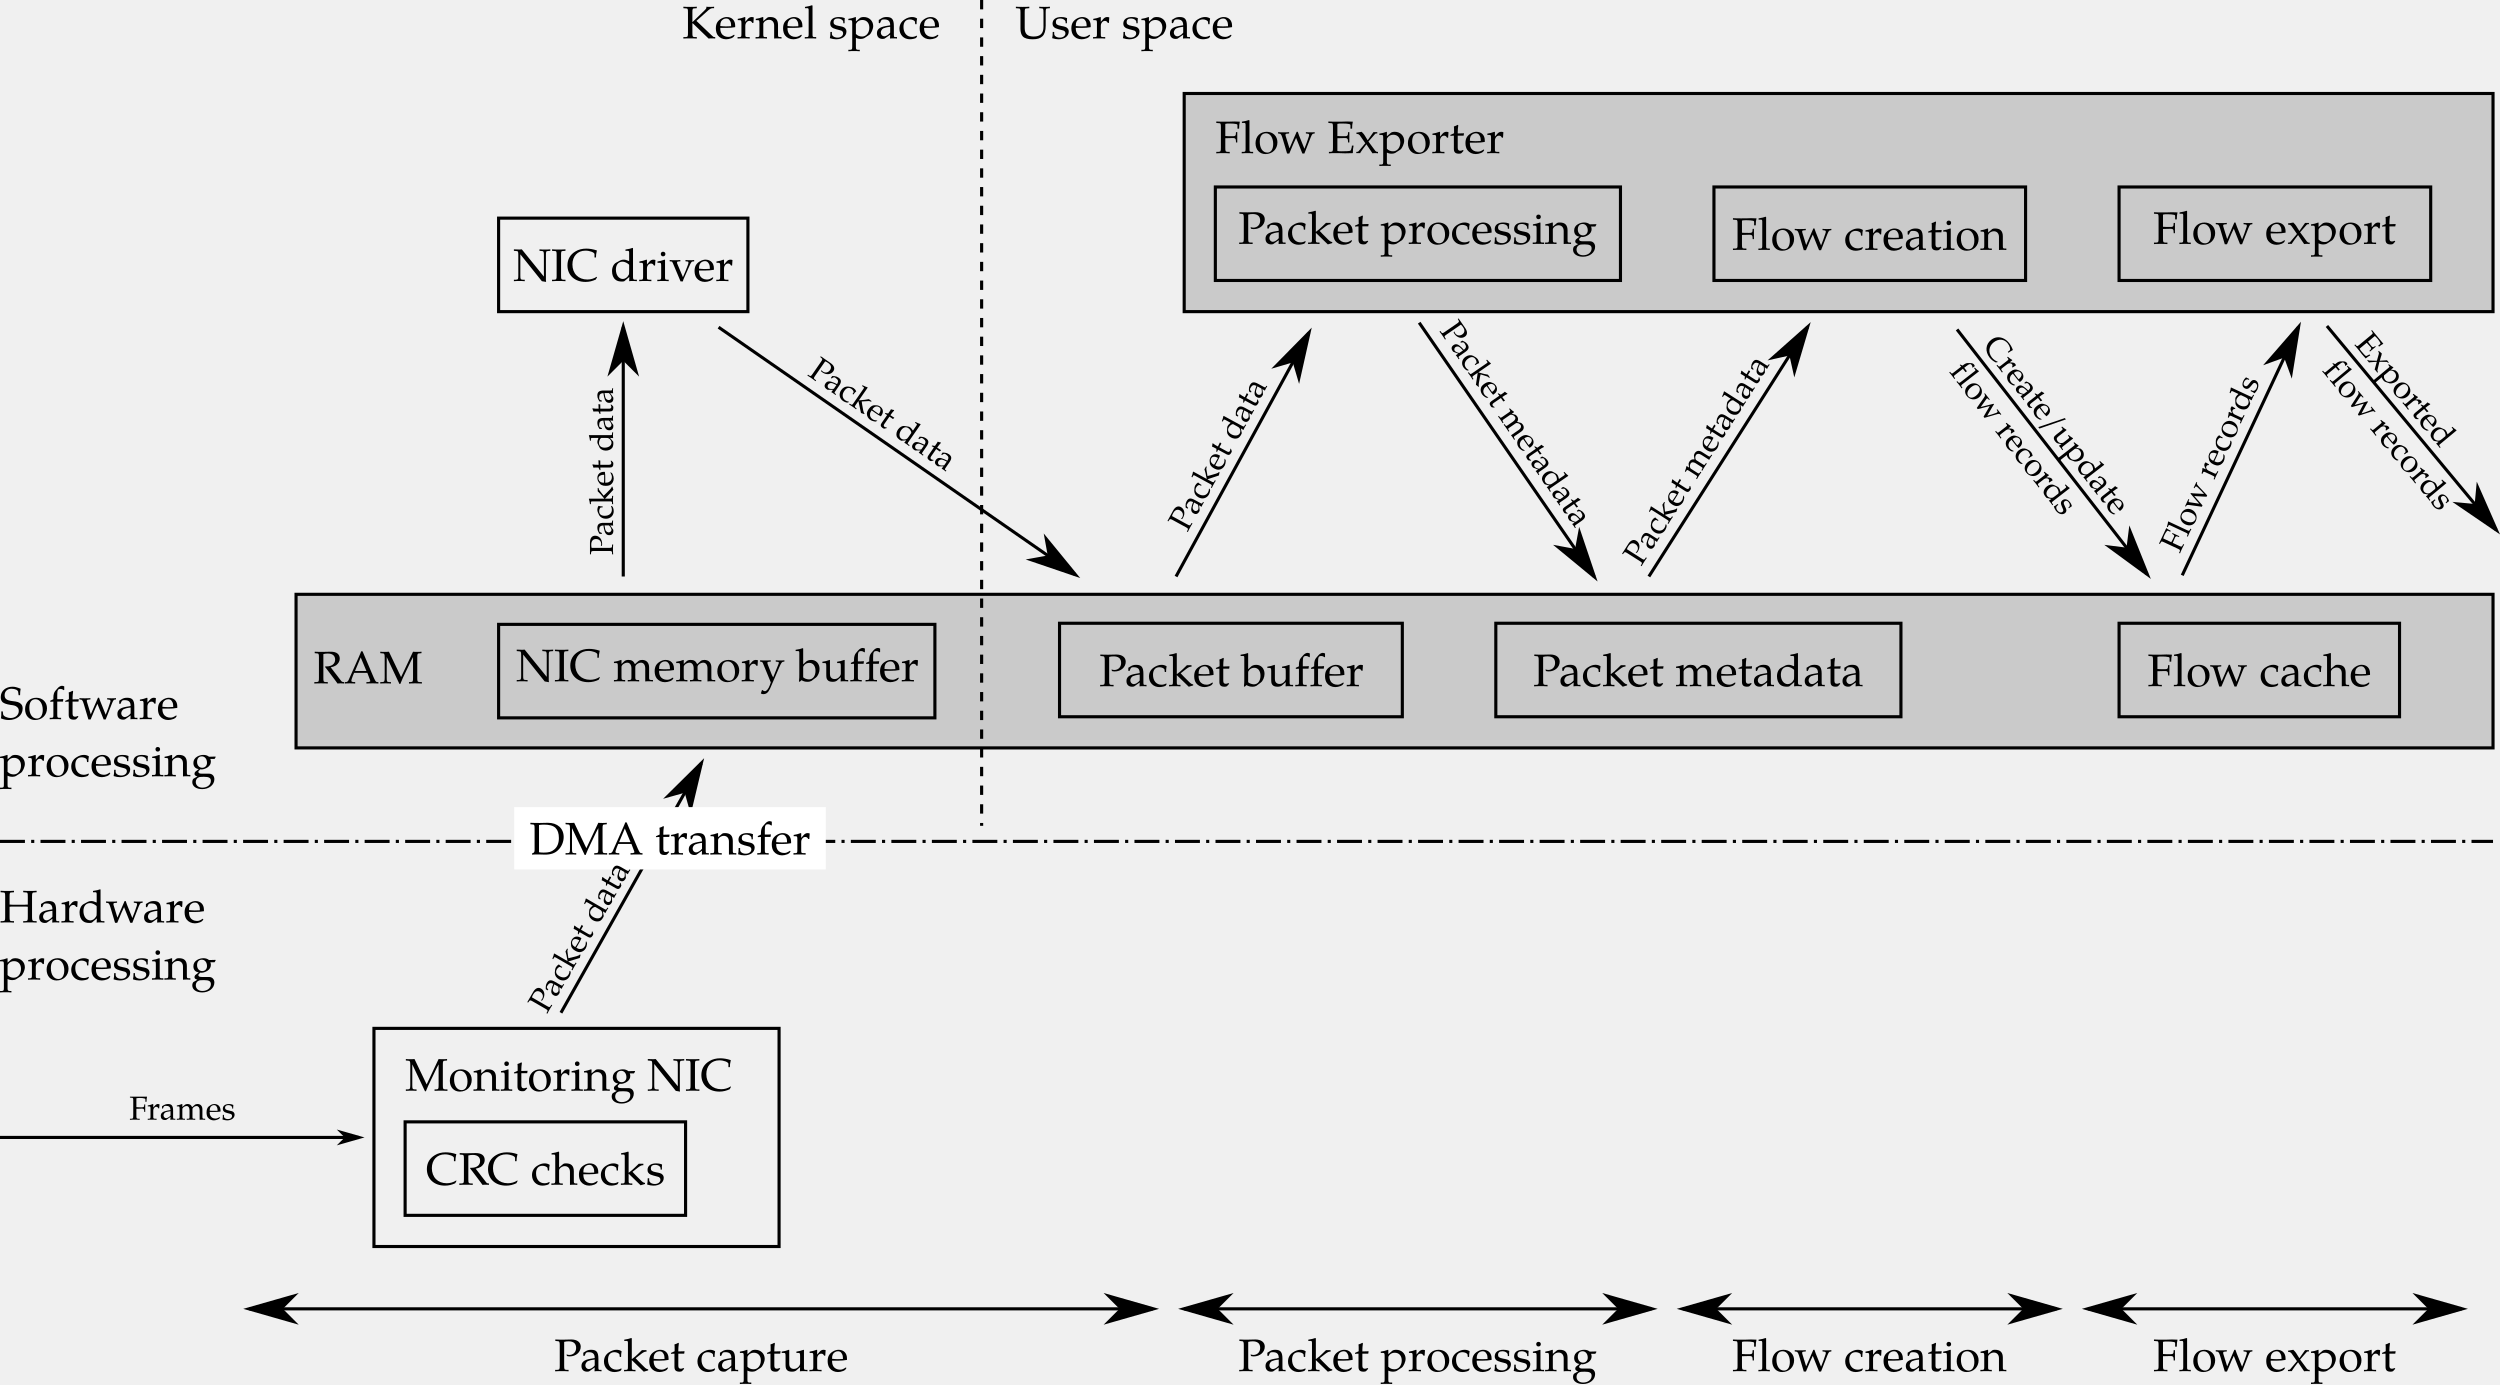
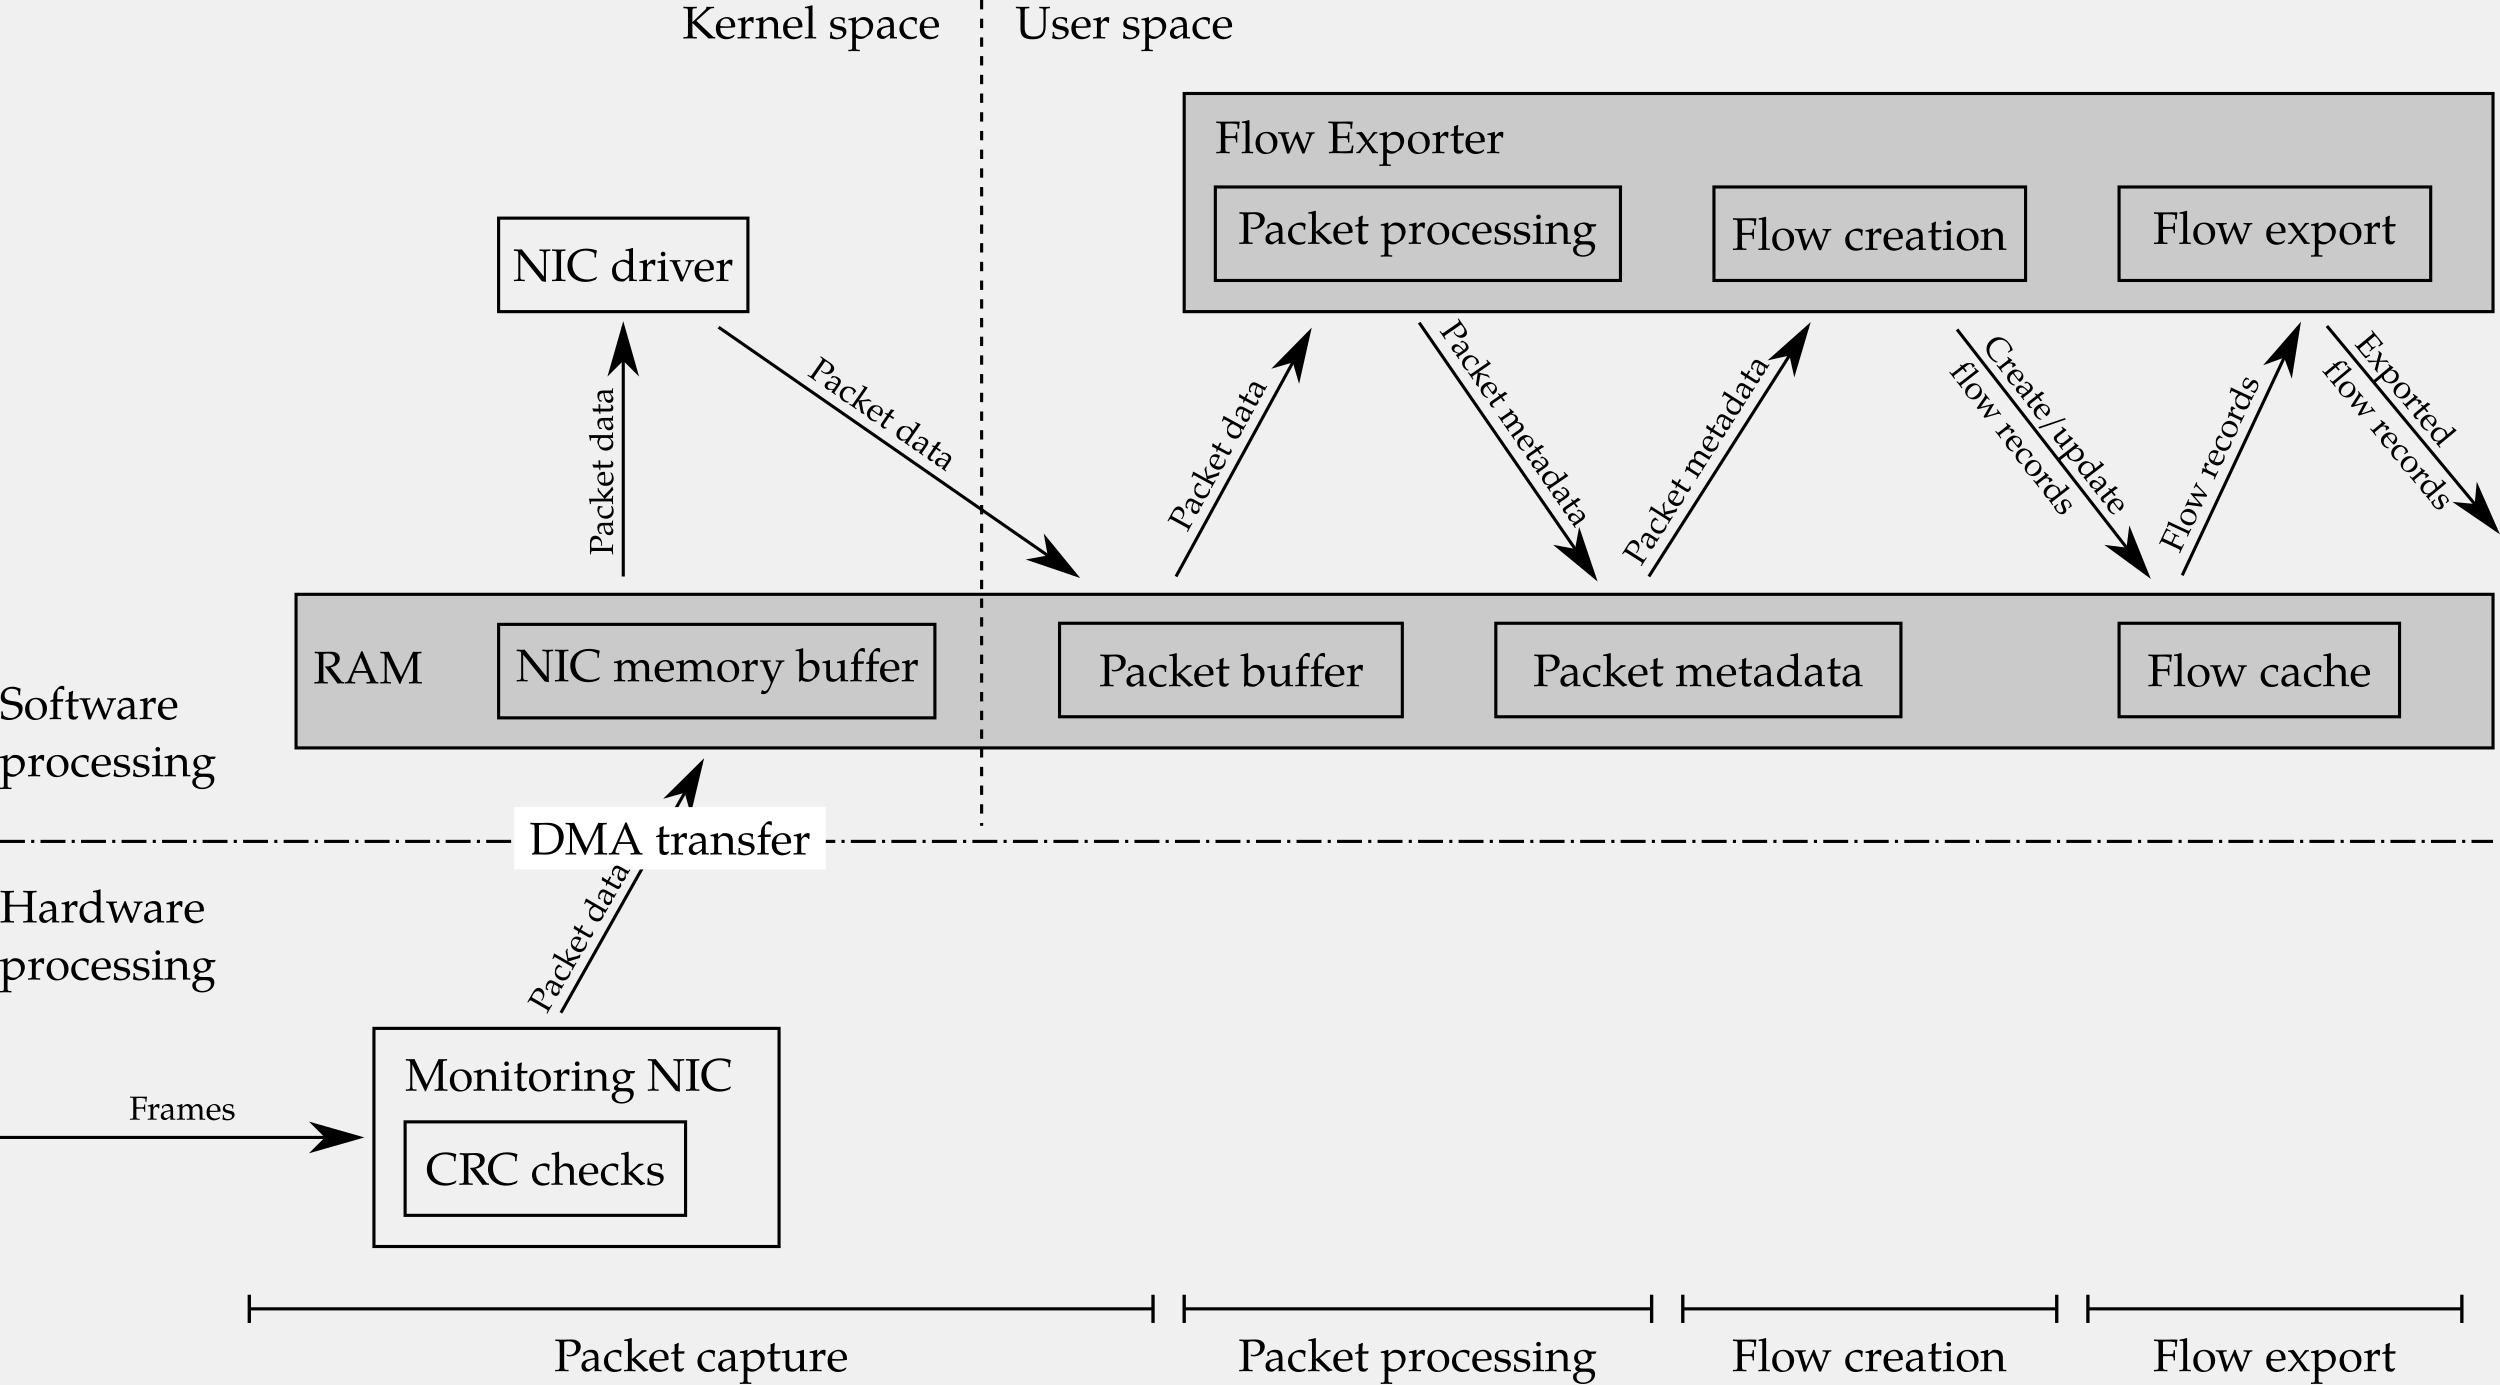
<svg xmlns="http://www.w3.org/2000/svg" xmlns:ns1="http://www.openswatchbook.org/uri/2009/osb" width="212.259mm" height="117.515mm" viewBox="0 0 212.259 117.515" version="1.1" id="svg8">
  <defs id="defs2">
+     <marker orient="auto" refY="0.0" refX="0.0" id="marker6123" style="overflow:visible">
+       <path id="path6121" d="M 0.0,5.65 L 0.0,-5.65" style="fill:none;fill-opacity:0.75;fill-rule:evenodd;stroke:#000000;stroke-width:1pt;stroke-opacity:1" transform="scale(0.8)" />
+     </marker>
+     <marker orient="auto" refY="0.0" refX="0.0" id="marker5945" style="overflow:visible">
+       <path id="path5943" d="M 0.0,5.65 L 0.0,-5.65" style="fill:none;fill-opacity:0.75;fill-rule:evenodd;stroke:#000000;stroke-width:1pt;stroke-opacity:1" transform="scale(0.8)" />
+     </marker>
+     <marker orient="auto" refY="0.0" refX="0.0" id="marker5935" style="overflow:visible">
+       <path id="path5933" d="M 0.0,5.65 L 0.0,-5.65" style="fill:none;fill-opacity:0.75;fill-rule:evenodd;stroke:#000000;stroke-width:1pt;stroke-opacity:1" transform="scale(0.8)" />
+     </marker>
+     <marker style="overflow:visible" id="marker5733" refX="0.0" refY="0.0" orient="auto">
+       <path transform="scale(0.8)" style="fill:none;fill-opacity:0.75;fill-rule:evenodd;stroke:#000000;stroke-width:1pt;stroke-opacity:1" d="M 0.0,5.65 L 0.0,-5.65" id="path5731" />
+     </marker>
+     <marker style="overflow:visible" id="marker5723" refX="0.0" refY="0.0" orient="auto">
+       <path transform="scale(0.8)" style="fill:none;fill-opacity:0.75;fill-rule:evenodd;stroke:#000000;stroke-width:1pt;stroke-opacity:1" d="M 0.0,5.65 L 0.0,-5.65" id="path5721" />
+     </marker>
+     <marker style="overflow:visible" id="marker5539" refX="0.0" refY="0.0" orient="auto">
+       <path transform="scale(0.8)" style="fill:none;fill-opacity:0.75;fill-rule:evenodd;stroke:#000000;stroke-width:1pt;stroke-opacity:1" d="M 0.0,5.65 L 0.0,-5.65" id="path5537" />
+     </marker>
+     <marker orient="auto" refY="0.0" refX="0.0" id="StopL" style="overflow:visible">
+       <path id="path5028" d="M 0.0,5.65 L 0.0,-5.65" style="fill:none;fill-opacity:0.75;fill-rule:evenodd;stroke:#000000;stroke-width:1pt;stroke-opacity:1" transform="scale(0.8)" />
+     </marker>
    <marker style="overflow:visible" id="marker6498" refX="0" refY="0" orient="auto">
      <path transform="matrix(-0.8,0,0,-0.8,-10,0)" style="fill:#000000;fill-opacity:1;fill-rule:evenodd;stroke:#000000;stroke-width:1pt;stroke-opacity:1" d="M 0,0 5,-5 -12.5,0 5,5 Z" id="path6496" />
    </marker>
-     <marker orient="auto" refY="0" refX="0" id="marker6186" style="overflow:visible">
-       <path id="path6184" d="M 0,0 5,-5 -12.5,0 5,5 Z" style="fill:#000000;fill-opacity:1;fill-rule:evenodd;stroke:#000000;stroke-width:1pt;stroke-opacity:1" transform="matrix(-0.8,0,0,-0.8,-10,0)" />
-     </marker>
    <marker style="overflow:visible" id="marker6002" refX="0" refY="0" orient="auto">
      <path transform="matrix(0.8,0,0,0.8,10,0)" style="fill:#000000;fill-opacity:1;fill-rule:evenodd;stroke:#000000;stroke-width:1pt;stroke-opacity:1" d="M 0,0 5,-5 -12.5,0 5,5 Z" id="path6000" />
-     </marker>
-     <marker orient="auto" refY="0" refX="0" id="marker5816" style="overflow:visible">
-       <path id="path5814" d="M 0,0 5,-5 -12.5,0 5,5 Z" style="fill:#000000;fill-opacity:1;fill-rule:evenodd;stroke:#000000;stroke-width:1pt;stroke-opacity:1" transform="matrix(0.8,0,0,0.8,10,0)" />
-     </marker>
-     <marker style="overflow:visible" id="marker5650" refX="0" refY="0" orient="auto">
-       <path transform="matrix(-0.8,0,0,-0.8,-10,0)" style="fill:#000000;fill-opacity:1;fill-rule:evenodd;stroke:#000000;stroke-width:1pt;stroke-opacity:1" d="M 0,0 5,-5 -12.5,0 5,5 Z" id="path5648" />
-     </marker>
-     <marker style="overflow:visible" id="marker5476" refX="0" refY="0" orient="auto">
-       <path transform="matrix(0.8,0,0,0.8,10,0)" style="fill:#000000;fill-opacity:1;fill-rule:evenodd;stroke:#000000;stroke-width:1pt;stroke-opacity:1" d="M 0,0 5,-5 -12.5,0 5,5 Z" id="path5474" />
-     </marker>
-     <marker orient="auto" refY="0" refX="0" id="marker5322" style="overflow:visible">
-       <path id="path5320" d="M 0,0 5,-5 -12.5,0 5,5 Z" style="fill:#000000;fill-opacity:1;fill-rule:evenodd;stroke:#000000;stroke-width:1pt;stroke-opacity:1" transform="matrix(-0.8,0,0,-0.8,-10,0)" />
-     </marker>
-     <marker orient="auto" refY="0" refX="0" id="Arrow1Lstart" style="overflow:visible">
-       <path id="path4904" d="M 0,0 5,-5 -12.5,0 5,5 Z" style="fill:#000000;fill-opacity:1;fill-rule:evenodd;stroke:#000000;stroke-width:1pt;stroke-opacity:1" transform="matrix(0.8,0,0,0.8,10,0)" />
-     </marker>
-     <marker style="overflow:visible" id="marker4752" refX="0" refY="0" orient="auto">
-       <path transform="matrix(-0.8,0,0,-0.8,-10,0)" style="fill:#000000;fill-opacity:1;fill-rule:evenodd;stroke:#000000;stroke-width:1pt;stroke-opacity:1" d="M 0,0 5,-5 -12.5,0 5,5 Z" id="path4750" />
    </marker>
    <marker orient="auto" refY="0" refX="0" id="marker12430" style="overflow:visible">
      <path id="path12428" d="M 0,0 5,-5 -12.5,0 5,5 Z" style="fill:#000000;fill-opacity:1;fill-rule:evenodd;stroke:#000000;stroke-width:1pt;stroke-opacity:1" transform="matrix(-0.8,0,0,-0.8,-10,0)" />
    </marker>
    <marker style="overflow:visible" id="marker12031" refX="0" refY="0" orient="auto">
      <path transform="matrix(-0.8,0,0,-0.8,-10,0)" style="fill:#000000;fill-opacity:1;fill-rule:evenodd;stroke:#000000;stroke-width:1pt;stroke-opacity:1" d="M 0,0 5,-5 -12.5,0 5,5 Z" id="path12029" />
    </marker>
    <marker orient="auto" refY="0" refX="0" id="marker11571" style="overflow:visible">
      <path id="path11569" d="M 0,0 5,-5 -12.5,0 5,5 Z" style="fill:#000000;fill-opacity:1;fill-rule:evenodd;stroke:#000000;stroke-width:1pt;stroke-opacity:1" transform="matrix(-0.8,0,0,-0.8,-10,0)" />
    </marker>
    <marker orient="auto" refY="0" refX="0" id="marker11471" style="overflow:visible">
      <path id="path11469" d="M 0,0 5,-5 -12.5,0 5,5 Z" style="fill:#000000;fill-opacity:1;fill-rule:evenodd;stroke:#000000;stroke-width:1pt;stroke-opacity:1" transform="matrix(-0.8,0,0,-0.8,-10,0)" />
    </marker>
    <marker orient="auto" refY="0" refX="0" id="marker11377" style="overflow:visible">
      <path id="path11375" d="M 0,0 5,-5 -12.5,0 5,5 Z" style="fill:#000000;fill-opacity:1;fill-rule:evenodd;stroke:#000000;stroke-width:1pt;stroke-opacity:1" transform="matrix(-0.8,0,0,-0.8,-10,0)" />
    </marker>
    <marker orient="auto" refY="0" refX="0" id="marker11289" style="overflow:visible">
      <path id="path11287" d="M 0,0 5,-5 -12.5,0 5,5 Z" style="fill:#000000;fill-opacity:1;fill-rule:evenodd;stroke:#000000;stroke-width:1pt;stroke-opacity:1" transform="matrix(-0.8,0,0,-0.8,-10,0)" />
    </marker>
    <marker orient="auto" refY="0" refX="0" id="marker11207" style="overflow:visible">
      <path id="path11205" d="M 0,0 5,-5 -12.5,0 5,5 Z" style="fill:#000000;fill-opacity:1;fill-rule:evenodd;stroke:#000000;stroke-width:1pt;stroke-opacity:1" transform="matrix(-0.8,0,0,-0.8,-10,0)" />
    </marker>
    <marker orient="auto" refY="0" refX="0" id="marker11131" style="overflow:visible">
      <path id="path11129" d="M 0,0 5,-5 -12.5,0 5,5 Z" style="fill:#000000;fill-opacity:1;fill-rule:evenodd;stroke:#000000;stroke-width:1pt;stroke-opacity:1" transform="matrix(-0.8,0,0,-0.8,-10,0)" />
    </marker>
    <marker orient="auto" refY="0" refX="0" id="marker11061" style="overflow:visible">
      <path id="path11059" d="M 0,0 5,-5 -12.5,0 5,5 Z" style="fill:#000000;fill-opacity:1;fill-rule:evenodd;stroke:#000000;stroke-width:1pt;stroke-opacity:1" transform="matrix(-0.8,0,0,-0.8,-10,0)" />
    </marker>
    <marker style="overflow:visible" id="marker9457" refX="0" refY="0" orient="auto">
      <path transform="matrix(-0.4,0,0,-0.4,-4,0)" style="fill:#000000;fill-opacity:1;fill-rule:evenodd;stroke:#000000;stroke-width:1pt;stroke-opacity:1" d="M 0,0 5,-5 -12.5,0 5,5 Z" id="path9455" />
    </marker>
    <marker style="overflow:visible" id="marker9447" refX="0" refY="0" orient="auto">
      <path transform="matrix(-0.4,0,0,-0.4,-4,0)" style="fill:#000000;fill-opacity:1;fill-rule:evenodd;stroke:#000000;stroke-width:1pt;stroke-opacity:1" d="M 0,0 5,-5 -12.5,0 5,5 Z" id="path9445" />
    </marker>
    <marker style="overflow:visible" id="marker9437" refX="0" refY="0" orient="auto">
      <path transform="matrix(-0.4,0,0,-0.4,-4,0)" style="fill:#000000;fill-opacity:1;fill-rule:evenodd;stroke:#000000;stroke-width:1pt;stroke-opacity:1" d="M 0,0 5,-5 -12.5,0 5,5 Z" id="path9435" />
    </marker>
    <marker style="overflow:visible" id="marker9427" refX="0" refY="0" orient="auto">
      <path transform="matrix(-0.4,0,0,-0.4,-4,0)" style="fill:#000000;fill-opacity:1;fill-rule:evenodd;stroke:#000000;stroke-width:1pt;stroke-opacity:1" d="M 0,0 5,-5 -12.5,0 5,5 Z" id="path9425" />
    </marker>
    <marker style="overflow:visible" id="marker9417" refX="0" refY="0" orient="auto">
      <path transform="matrix(-0.4,0,0,-0.4,-4,0)" style="fill:#000000;fill-opacity:1;fill-rule:evenodd;stroke:#000000;stroke-width:1pt;stroke-opacity:1" d="M 0,0 5,-5 -12.5,0 5,5 Z" id="path9415" />
    </marker>
    <marker style="overflow:visible" id="marker9407" refX="0" refY="0" orient="auto">
      <path transform="matrix(-0.4,0,0,-0.4,-4,0)" style="fill:#000000;fill-opacity:1;fill-rule:evenodd;stroke:#000000;stroke-width:1pt;stroke-opacity:1" d="M 0,0 5,-5 -12.5,0 5,5 Z" id="path9405" />
    </marker>
    <marker style="overflow:visible" id="marker9397" refX="0" refY="0" orient="auto">
      <path transform="matrix(-0.4,0,0,-0.4,-4,0)" style="fill:#000000;fill-opacity:1;fill-rule:evenodd;stroke:#000000;stroke-width:1pt;stroke-opacity:1" d="M 0,0 5,-5 -12.5,0 5,5 Z" id="path9395" />
    </marker>
    <marker style="overflow:visible" id="marker9387" refX="0" refY="0" orient="auto">
      <path transform="matrix(-0.4,0,0,-0.4,-4,0)" style="fill:#000000;fill-opacity:1;fill-rule:evenodd;stroke:#000000;stroke-width:1pt;stroke-opacity:1" d="M 0,0 5,-5 -12.5,0 5,5 Z" id="path9385" />
    </marker>
    <marker style="overflow:visible" id="marker8860" refX="0" refY="0" orient="auto">
      <path transform="matrix(-0.8,0,0,-0.8,-10,0)" style="fill:#000000;fill-opacity:1;fill-rule:evenodd;stroke:#000000;stroke-width:1pt;stroke-opacity:1" d="M 0,0 5,-5 -12.5,0 5,5 Z" id="path8858" />
    </marker>
    <linearGradient id="linearGradient6077" ns1:paint="solid">
      <stop style="stop-color:#000000;stop-opacity:1;" offset="0" id="stop6075" />
    </linearGradient>
    <marker orient="auto" refY="0" refX="0" id="marker12430-5" style="overflow:visible">
      <path id="path12428-2" d="M 0,0 5,-5 -12.5,0 5,5 Z" style="fill:#000000;fill-opacity:1;fill-rule:evenodd;stroke:#000000;stroke-width:1pt;stroke-opacity:1" transform="matrix(-0.8,0,0,-0.8,-10,0)" />
    </marker>
  </defs>
  <g id="layer1" transform="translate(18.52083,44.31249)">
    <rect style="fill:#000000;fill-opacity:0.157;stroke:#000000;stroke-width:0.265;stroke-miterlimit:4;stroke-dasharray:none;stroke-dashoffset:0;stroke-opacity:1" id="rect4615" width="186.531" height="13.04" x="6.615" y="6.147" />
    <g id="g6114" transform="translate(-47.625,-29.00967)">
      <rect y="37.708" x="71.438" height="7.938" width="37.042" id="rect6109" style="fill:none;fill-opacity:0.247;stroke:#000000;stroke-width:0.265;stroke-miterlimit:4;stroke-dasharray:none;stroke-dashoffset:0;stroke-opacity:1" />
      <text id="text4497" y="42.541" x="72.916" style="font-style:normal;font-variant:normal;font-weight:normal;font-stretch:normal;font-size:3.881px;line-height:1.25;font-family:TeXGyrePagella;-inkscape-font-specification:TeXGyrePagella;letter-spacing:0px;word-spacing:0px;fill:#000000;fill-opacity:1;stroke:none;stroke-width:0.265" xml:space="preserve">
        <tspan style="stroke-width:0.265" y="42.541" x="72.916" id="tspan4495">NIC memory buffer</tspan>
      </text>
    </g>
    <text xml:space="preserve" style="font-style:normal;font-variant:normal;font-weight:normal;font-stretch:normal;font-size:3.881px;line-height:1.25;font-family:TeXGyrePagella;-inkscape-font-specification:TeXGyrePagella;letter-spacing:0px;word-spacing:0px;fill:#000000;fill-opacity:1;stroke:none;stroke-width:0.265" x="-18.552" y="16.744" id="text4529">
      <tspan id="tspan4527" x="-18.552" y="16.744" style="stroke-width:0.265">Software</tspan>
      <tspan x="-18.552" y="21.595" style="stroke-width:0.265" id="tspan6105">processing</tspan>
    </text>
    <text xml:space="preserve" style="font-style:normal;font-variant:normal;font-weight:normal;font-stretch:normal;font-size:3.881px;line-height:1.25;font-family:TeXGyrePagella;-inkscape-font-specification:TeXGyrePagella;letter-spacing:0px;word-spacing:0px;fill:#000000;fill-opacity:1;stroke:none;stroke-width:0.265" x="-18.552" y="34.004" id="text4533">
      <tspan id="tspan4531" x="-18.552" y="34.004" style="stroke-width:0.265">Hardware</tspan>
      <tspan x="-18.552" y="38.855" style="stroke-width:0.265" id="tspan6107">processing</tspan>
    </text>
    <text xml:space="preserve" style="font-style:normal;font-variant:normal;font-weight:normal;font-stretch:normal;font-size:2.822px;line-height:1.25;font-family:TeXGyrePagella;-inkscape-font-specification:TeXGyrePagella;letter-spacing:0px;word-spacing:0px;fill:#000000;fill-opacity:1;stroke:none;stroke-width:0.265" x="-7.549" y="50.75" id="text4596">
      <tspan id="tspan4594" x="-7.549" y="50.75" style="font-size:2.822px;stroke-width:0.265">Frames</tspan>
    </text>
    <text xml:space="preserve" style="font-style:normal;font-variant:normal;font-weight:normal;font-stretch:normal;font-size:3.881px;line-height:1.25;font-family:TeXGyrePagella;-inkscape-font-specification:TeXGyrePagella;letter-spacing:0px;word-spacing:0px;fill:#000000;fill-opacity:1;stroke:none;stroke-width:0.265" x="28.536" y="72.104" id="text4600">
      <tspan id="tspan4598" x="28.536" y="72.104" style="stroke-width:0.265">Packet capture</tspan>
    </text>
    <path style="fill:none;stroke:#000000;stroke-width:0.265;stroke-linecap:butt;stroke-linejoin:miter;stroke-miterlimit:4;stroke-dasharray:2.117, 0.529, 0.265, 0.529;stroke-dashoffset:0;stroke-opacity:1" d="M -18.521,27.125 H 193.146" id="path4606" />
    <text xml:space="preserve" style="font-style:normal;font-variant:normal;font-weight:normal;font-stretch:normal;font-size:3.881px;line-height:1.25;font-family:TeXGyrePagella;-inkscape-font-specification:TeXGyrePagella;letter-spacing:0px;word-spacing:0px;fill:#000000;fill-opacity:1;stroke:none;stroke-width:0.265" x="8.089" y="13.707" id="text6118">
      <tspan id="tspan6116" x="8.089" y="13.707" style="stroke-width:0.265">RAM</tspan>
    </text>
    <g id="g6125" transform="translate(-2.645833,-21.16666)">
      <text id="text4501" y="35.113" x="77.453" style="font-style:normal;font-variant:normal;font-weight:normal;font-stretch:normal;font-size:3.881px;line-height:1.25;font-family:TeXGyrePagella;-inkscape-font-specification:TeXGyrePagella;letter-spacing:0px;word-spacing:0px;fill:#000000;fill-opacity:1;stroke:none;stroke-width:0.265" xml:space="preserve">
        <tspan style="stroke-width:0.265" y="35.113" x="77.453" id="tspan4499">Packet buffer</tspan>
      </text>
      <rect y="29.771" x="74.083" height="7.938" width="29.104" id="rect6120" style="fill:none;fill-opacity:0.247;stroke:#000000;stroke-width:0.265;stroke-miterlimit:4;stroke-dasharray:none;stroke-dashoffset:0;stroke-opacity:1" />
    </g>
    <g id="g6132" transform="translate(7.937515,-18.52083)">
      <text id="text4505" y="32.464" x="103.716" style="font-style:normal;font-variant:normal;font-weight:normal;font-stretch:normal;font-size:3.881px;line-height:1.25;font-family:TeXGyrePagella;-inkscape-font-specification:TeXGyrePagella;letter-spacing:0px;word-spacing:0px;fill:#000000;fill-opacity:1;stroke:none;stroke-width:0.265" xml:space="preserve">
        <tspan style="stroke-width:0.265" y="32.464" x="103.716" id="tspan4503">Packet metadata</tspan>
      </text>
      <rect y="27.125" x="100.542" height="7.938" width="34.396" id="rect6127" style="fill:none;fill-opacity:0.247;stroke:#000000;stroke-width:0.265;stroke-miterlimit:4;stroke-dasharray:none;stroke-dashoffset:0;stroke-opacity:1" />
    </g>
    <g id="g6139" transform="translate(15.875,-21.16666)">
      <text id="text4509" y="35.109" x="147.935" style="font-style:normal;font-variant:normal;font-weight:normal;font-stretch:normal;font-size:3.881px;line-height:1.25;font-family:TeXGyrePagella;-inkscape-font-specification:TeXGyrePagella;letter-spacing:0px;word-spacing:0px;fill:#000000;fill-opacity:1;stroke:none;stroke-width:0.265" xml:space="preserve">
        <tspan style="stroke-width:0.265" y="35.109" x="147.935" id="tspan4507">Flow cache</tspan>
      </text>
      <rect y="29.771" x="145.521" height="7.938" width="23.812" id="rect6134" style="fill:none;fill-opacity:0.247;stroke:#000000;stroke-width:0.265;stroke-miterlimit:4;stroke-dasharray:none;stroke-dashoffset:0;stroke-opacity:1" />
    </g>
    <g id="g6146" transform="translate(10.58333,-18.52084)">
      <text id="text4489" y="-1.932" x="14.463" style="font-style:normal;font-variant:normal;font-weight:normal;font-stretch:normal;font-size:3.881px;line-height:1.25;font-family:TeXGyrePagella;-inkscape-font-specification:TeXGyrePagella;letter-spacing:0px;word-spacing:0px;fill:#000000;fill-opacity:1;stroke:none;stroke-width:0.265" xml:space="preserve">
        <tspan id="tspan4491" style="stroke-width:0.265" y="-1.932" x="14.463">NIC driver</tspan>
      </text>
      <rect y="-7.271" x="13.229" height="7.938" width="21.167" id="rect6141" style="fill:none;fill-opacity:0.247;stroke:#000000;stroke-width:0.265;stroke-miterlimit:4;stroke-dasharray:none;stroke-dashoffset:0;stroke-opacity:1" />
    </g>
    <g id="g6270" transform="translate(-5.086263e-6,-18.52084)">
      <text id="text4513" y="-12.789" x="84.667" style="font-style:normal;font-variant:normal;font-weight:normal;font-stretch:normal;font-size:3.881px;line-height:1.25;font-family:TeXGyrePagella;-inkscape-font-specification:TeXGyrePagella;letter-spacing:0px;word-spacing:0px;fill:#000000;fill-opacity:1;stroke:none;stroke-width:0.265" xml:space="preserve">
        <tspan style="stroke-width:0.265" y="-12.789" x="84.667" id="tspan4511">Flow Exporter</tspan>
      </text>
      <g transform="translate(0,-5.291667)" id="g6153">
        <text xml:space="preserve" style="font-style:normal;font-variant:normal;font-weight:normal;font-stretch:normal;font-size:3.881px;line-height:1.25;font-family:TeXGyrePagella;-inkscape-font-specification:TeXGyrePagella;letter-spacing:0px;word-spacing:0px;fill:#000000;fill-opacity:1;stroke:none;stroke-width:0.265" x="86.612" y="0.203" id="text4517">
          <tspan id="tspan4515" x="86.612" y="0.203" style="stroke-width:0.265">Packet processing</tspan>
        </text>
        <rect style="fill:none;fill-opacity:0.247;stroke:#000000;stroke-width:0.265;stroke-miterlimit:4;stroke-dasharray:none;stroke-dashoffset:0;stroke-opacity:1" id="rect6148" width="34.396" height="7.938" x="84.667" y="-4.625" />
      </g>
      <g transform="translate(5.086263e-6,-2.645834)" id="g6160">
        <text xml:space="preserve" style="font-style:normal;font-variant:normal;font-weight:normal;font-stretch:normal;font-size:3.881px;line-height:1.25;font-family:TeXGyrePagella;-inkscape-font-specification:TeXGyrePagella;letter-spacing:0px;word-spacing:0px;fill:#000000;fill-opacity:1;stroke:none;stroke-width:0.265" x="128.534" y="-1.932" id="text4521">
          <tspan id="tspan4519" x="128.534" y="-1.932" style="stroke-width:0.265">Flow creation</tspan>
        </text>
        <rect style="fill:none;fill-opacity:0.247;stroke:#000000;stroke-width:0.265;stroke-miterlimit:4;stroke-dasharray:none;stroke-dashoffset:0;stroke-opacity:1" id="rect6155" width="26.458" height="7.938" x="127" y="-7.271" />
      </g>
      <g transform="translate(1.0172526e-5,2.645833)" id="g6167">
        <text xml:space="preserve" style="font-style:normal;font-variant:normal;font-weight:normal;font-stretch:normal;font-size:3.881px;line-height:1.25;font-family:TeXGyrePagella;-inkscape-font-specification:TeXGyrePagella;letter-spacing:0px;word-spacing:0px;fill:#000000;fill-opacity:1;stroke:none;stroke-width:0.265" x="164.281" y="-7.73" id="text4525">
          <tspan id="tspan4523" x="164.281" y="-7.73" style="stroke-width:0.265">Flow export</tspan>
        </text>
        <rect style="fill:none;fill-opacity:0.247;stroke:#000000;stroke-width:0.265;stroke-miterlimit:4;stroke-dasharray:none;stroke-dashoffset:0;stroke-opacity:1" id="rect6162" width="26.458" height="7.938" x="161.396" y="-12.562" />
      </g>
      <rect y="-17.854" x="82.021" height="18.521" width="111.125" id="rect6169" style="fill:#000000;fill-opacity:0.157;stroke:#000000;stroke-width:0.265;stroke-miterlimit:4;stroke-dasharray:none;stroke-dashoffset:0;stroke-opacity:1" />
    </g>
    <g id="g6282" transform="translate(0,10.58333)">
      <text id="text4537" y="37.708" x="15.875" style="font-style:normal;font-variant:normal;font-weight:normal;font-stretch:normal;font-size:3.881px;line-height:1.25;font-family:TeXGyrePagella;-inkscape-font-specification:TeXGyrePagella;letter-spacing:0px;word-spacing:0px;fill:#000000;fill-opacity:1;stroke:none;stroke-width:0.265" xml:space="preserve">
        <tspan id="tspan4552" style="stroke-width:0.265" y="37.708" x="15.875">Monitoring NIC</tspan>
      </text>
      <text id="text4545" y="45.693" x="17.646" style="font-style:normal;font-variant:normal;font-weight:normal;font-stretch:normal;font-size:3.881px;line-height:1.25;font-family:TeXGyrePagella;-inkscape-font-specification:TeXGyrePagella;letter-spacing:0px;word-spacing:0px;fill:#000000;fill-opacity:1;stroke:none;stroke-width:0.265" xml:space="preserve">
        <tspan style="stroke-width:0.265" y="45.693" x="17.646" id="tspan4543">CRC checks</tspan>
      </text>
      <rect y="32.417" x="13.229" height="18.521" width="34.396" id="rect6272" style="fill:none;fill-opacity:0.157;stroke:#000000;stroke-width:0.265;stroke-miterlimit:4;stroke-dasharray:none;stroke-dashoffset:0;stroke-opacity:1" />
      <rect y="40.354" x="15.875" height="7.938" width="23.812" id="rect6274" style="fill:none;fill-opacity:0.157;stroke:#000000;stroke-width:0.265;stroke-miterlimit:4;stroke-dasharray:none;stroke-dashoffset:0;stroke-opacity:1" />
    </g>
    <path style="fill:none;stroke:#000000;stroke-width:0.265;stroke-linecap:butt;stroke-linejoin:miter;stroke-miterlimit:4;stroke-dasharray:none;stroke-opacity:1;marker-end:url(#marker11471)" d="M 29.104,41.677 41.01,20.51" id="path6284" />
-     <path style="fill:none;stroke:#000000;stroke-width:0.265px;stroke-linecap:butt;stroke-linejoin:miter;stroke-opacity:1;marker-end:url(#marker9457)" d="M -18.521,52.26 H 11.906" id="path6670" />
+     <path style="fill:none;stroke:#000000;stroke-width:0.265;stroke-linecap:butt;stroke-linejoin:miter;stroke-opacity:1;marker-end:url(#marker11061);stroke-miterlimit:4;stroke-dasharray:none" d="M -18.521,52.26 H 11.906" id="path6670" />
    <path style="fill:none;stroke:#000000;stroke-width:0.265;stroke-linecap:butt;stroke-linejoin:miter;stroke-miterlimit:4;stroke-dasharray:0.794, 0.794;stroke-dashoffset:0;stroke-opacity:1" d="M 64.823,-44.312 V 25.802" id="path6838" />
    <text xml:space="preserve" style="font-style:normal;font-variant:normal;font-weight:normal;font-stretch:normal;font-size:3.881px;line-height:1.25;font-family:TeXGyrePagella;-inkscape-font-specification:TeXGyrePagella;letter-spacing:0px;word-spacing:0px;fill:#000000;fill-opacity:1;stroke:none;stroke-width:0.265" x="39.42" y="-41.052" id="text6842">
      <tspan id="tspan6840" x="39.42" y="-41.052" style="stroke-width:0.265">Kernel space</tspan>
    </text>
    <text xml:space="preserve" style="font-style:normal;font-variant:normal;font-weight:normal;font-stretch:normal;font-size:3.881px;line-height:1.25;font-family:TeXGyrePagella;-inkscape-font-specification:TeXGyrePagella;letter-spacing:0px;word-spacing:0px;fill:#000000;fill-opacity:1;stroke:none;stroke-width:0.265" x="67.682" y="-41.052" id="text6846">
      <tspan id="tspan6844" x="67.682" y="-41.052" style="stroke-width:0.265">User space</tspan>
    </text>
    <g id="g7719" transform="matrix(0.833706,0.5782436,-0.5782436,0.833706,18.10063,-39.16909)" style="stroke-width:0.986">
      <text id="text4562" y="3.713" x="40.817" style="font-style:normal;font-variant:normal;font-weight:normal;font-stretch:normal;font-size:2.822px;line-height:1.25;font-family:TeXGyrePagella;-inkscape-font-specification:TeXGyrePagella;letter-spacing:0px;word-spacing:0px;fill:#000000;fill-opacity:1;stroke:none;stroke-width:0.261" xml:space="preserve">
        <tspan style="font-size:2.822px;stroke-width:0.261" y="3.713" x="40.817" id="tspan4560">Packet data</tspan>
      </text>
      <path id="path7644" d="M 32.466,4.635 H 68.792" style="fill:none;stroke:#000000;stroke-width:0.261px;stroke-linecap:butt;stroke-linejoin:miter;stroke-opacity:1;marker-end:url(#marker11289)" />
    </g>
    <g id="g8846" transform="rotate(52.16151,157.1782,4.746761)">
      <text id="text4588" y="-1.436" x="137.085" style="font-style:normal;font-variant:normal;font-weight:normal;font-stretch:normal;font-size:2.822px;line-height:1.25;font-family:TeXGyrePagella;-inkscape-font-specification:TeXGyrePagella;letter-spacing:0px;word-spacing:0px;fill:#000000;fill-opacity:1;stroke:none;stroke-width:0.265" xml:space="preserve">
        <tspan style="font-size:2.822px;stroke-width:0.265" y="-1.436" x="137.085" id="tspan4586">Create/update</tspan>
        <tspan id="tspan8798" style="font-size:2.822px;stroke-width:0.265" y="2.092" x="137.085">flow records</tspan>
      </text>
      <path id="path8726" d="m 134.673,-0.656 h 26.307" style="fill:none;stroke:#000000;stroke-width:0.265px;stroke-linecap:butt;stroke-linejoin:miter;stroke-opacity:1;marker-end:url(#marker8860)" />
    </g>
    <g id="g9057" transform="rotate(-64.91048,172.9981,3.036678)">
      <text id="text4592" y="-2.955" x="170.538" style="font-style:normal;font-variant:normal;font-weight:normal;font-stretch:normal;font-size:2.822px;line-height:1.25;font-family:TeXGyrePagella;-inkscape-font-specification:TeXGyrePagella;letter-spacing:0px;word-spacing:0px;fill:#000000;fill-opacity:1;stroke:none;stroke-width:0.265" xml:space="preserve">
        <tspan style="font-size:2.822px;stroke-width:0.265" y="-2.955" x="170.538" id="tspan4590">Flow records</tspan>
      </text>
      <path id="path8850" d="m 168.996,-1.979 h 23.26" style="fill:none;stroke:#000000;stroke-width:0.265px;stroke-linecap:butt;stroke-linejoin:miter;stroke-opacity:1;marker-end:url(#marker11571)" />
    </g>
    <g id="g11686" transform="translate(-21.16667,-5.55625)">
      <rect y="29.771" x="46.302" height="5.292" width="26.458" id="rect11681" style="fill:#ffffff;fill-opacity:1;stroke:none;stroke-width:0.265;stroke-miterlimit:4;stroke-dasharray:0.794, 0.794;stroke-dashoffset:0;stroke-opacity:1" />
      <text id="text4558" y="33.79" x="47.599" style="font-style:normal;font-variant:normal;font-weight:normal;font-stretch:normal;font-size:3.881px;line-height:1.25;font-family:TeXGyrePagella;-inkscape-font-specification:TeXGyrePagella;letter-spacing:0px;word-spacing:0px;fill:#000000;fill-opacity:1;stroke:none;stroke-width:0.265" xml:space="preserve">
        <tspan style="font-size:3.881px;stroke:none;stroke-width:0.265" y="33.79" x="47.599" id="tspan4556">DMA transfer</tspan>
      </text>
    </g>
    <g id="g12001">
      <path id="path6748" d="M 34.396,4.635 V -16.531" style="fill:none;stroke:#000000;stroke-width:0.265px;stroke-linecap:butt;stroke-linejoin:miter;stroke-opacity:1;marker-end:url(#marker11377)" />
      <text transform="rotate(-90)" id="text11990" y="33.527" x="-2.813" style="font-style:normal;font-variant:normal;font-weight:normal;font-stretch:normal;font-size:2.822px;line-height:1.25;font-family:TeXGyrePagella;-inkscape-font-specification:TeXGyrePagella;letter-spacing:0px;word-spacing:0px;fill:#000000;fill-opacity:1;stroke:none;stroke-width:0.265" xml:space="preserve">
        <tspan style="stroke-width:0.265" y="33.527" x="-2.813" id="tspan11988">Packet data</tspan>
      </text>
    </g>
    <g id="g12168" transform="rotate(-61.39596,82.28217,-6.446262)">
      <text xml:space="preserve" style="font-style:normal;font-variant:normal;font-weight:normal;font-stretch:normal;font-size:2.822px;line-height:1.25;font-family:TeXGyrePagella;-inkscape-font-specification:TeXGyrePagella;letter-spacing:0px;word-spacing:0px;fill:#000000;fill-opacity:1;stroke:none;stroke-width:0.265" x="75.828" y="-2.923" id="text11990-8">
        <tspan id="tspan11988-3" x="75.828" y="-2.923" style="stroke-width:0.265">Packet data</tspan>
      </text>
      <path id="path12021" d="M 72.096,-1.979 H 95.65" style="fill:none;stroke:#000000;stroke-width:0.265;stroke-linecap:butt;stroke-linejoin:miter;stroke-miterlimit:4;stroke-dasharray:none;stroke-opacity:1;marker-end:url(#marker12031)" />
    </g>
    <g id="g12573" transform="rotate(55.42231,110.1838,1.989589)">
      <text id="text12418" y="-2.983" x="91.495" style="font-style:normal;font-variant:normal;font-weight:normal;font-stretch:normal;font-size:2.822px;line-height:1.25;font-family:TeXGyrePagella;-inkscape-font-specification:TeXGyrePagella;letter-spacing:0px;word-spacing:0px;fill:#000000;fill-opacity:1;stroke:none;stroke-width:0.265" xml:space="preserve">
        <tspan style="stroke-width:0.265" y="-2.983" x="91.495" id="tspan12416">Packet metadata</tspan>
      </text>
      <path id="path12420" d="M 89.958,-1.979 H 116.133" style="fill:none;stroke:#000000;stroke-width:0.265px;stroke-linecap:butt;stroke-linejoin:miter;stroke-opacity:1;marker-end:url(#marker12430)" />
    </g>
    <g id="g12573-6" transform="rotate(-57.54031,112.2838,-26.37909)">
      <text id="text12418-0" y="-2.984" x="91.393" style="font-style:normal;font-variant:normal;font-weight:normal;font-stretch:normal;font-size:2.822px;line-height:1.25;font-family:TeXGyrePagella;-inkscape-font-specification:TeXGyrePagella;letter-spacing:0px;word-spacing:0px;fill:#000000;fill-opacity:1;stroke:none;stroke-width:0.265" xml:space="preserve">
        <tspan style="stroke-width:0.265" y="-2.984" x="91.393" id="tspan12416-2">Packet metadata</tspan>
      </text>
      <path id="path12420-8" d="M 91.047,-1.979 H 116.133" style="fill:none;stroke:#000000;stroke-width:0.265px;stroke-linecap:butt;stroke-linejoin:miter;stroke-opacity:1;marker-end:url(#marker12430-5)" />
    </g>
    <text xml:space="preserve" style="font-style:normal;font-variant:normal;font-weight:normal;font-stretch:normal;font-size:2.822px;line-height:1.25;font-family:TeXGyrePagella;-inkscape-font-specification:TeXGyrePagella;letter-spacing:0px;word-spacing:0px;fill:#000000;fill-opacity:1;stroke:none;stroke-width:0.265" x="-22.245" y="45.071" id="text5023" transform="rotate(-60)">
      <tspan id="tspan5021" x="-22.245" y="45.071" style="stroke-width:0.265">Packet data</tspan>
    </text>
-     <path style="fill:none;stroke:#000000;stroke-width:0.265;stroke-linecap:butt;stroke-linejoin:miter;stroke-miterlimit:4;stroke-dasharray:none;stroke-opacity:1;marker-start:url(#Arrow1Lstart);marker-end:url(#marker4752)" d="M 2.646,66.813 H 79.375" id="path4742" />
-     <path style="fill:none;stroke:#000000;stroke-width:0.265px;stroke-linecap:butt;stroke-linejoin:miter;stroke-opacity:1;marker-start:url(#marker5476);marker-end:url(#marker5322)" d="M 82.021,66.813 H 121.708" id="path5312" />
-     <path style="fill:none;stroke:#000000;stroke-width:0.265px;stroke-linecap:butt;stroke-linejoin:miter;stroke-opacity:1;marker-start:url(#marker5816);marker-end:url(#marker5650)" d="m 124.354,66.813 h 31.75" id="path5640" />
-     <path style="fill:none;stroke:#000000;stroke-width:0.265px;stroke-linecap:butt;stroke-linejoin:miter;stroke-opacity:1;marker-start:url(#marker6002);marker-end:url(#marker6186)" d="m 158.75,66.813 h 31.75" id="path5992" />
+     <path style="fill:none;stroke:#000000;stroke-width:0.265;stroke-linecap:butt;stroke-linejoin:miter;stroke-miterlimit:4;stroke-dasharray:none;stroke-opacity:1;marker-start:url(#marker5733);marker-end:url(#marker5945)" d="M 2.646,66.813 H 79.375" id="path4742" />
+     <path style="fill:none;stroke:#000000;stroke-width:0.265px;stroke-linecap:butt;stroke-linejoin:miter;stroke-opacity:1;marker-start:url(#marker5723);marker-end:url(#marker5935)" d="M 82.021,66.813 H 121.708" id="path5312" />
+     <path style="fill:none;stroke:#000000;stroke-width:0.265px;stroke-linecap:butt;stroke-linejoin:miter;stroke-opacity:1;marker-start:url(#marker5539);marker-end:url(#marker5539)" d="m 124.354,66.813 h 31.75" id="path5640" />
+     <path style="fill:none;stroke:#000000;stroke-width:0.265px;stroke-linecap:butt;stroke-linejoin:miter;stroke-opacity:1;marker-start:url(#StopL);marker-end:url(#marker6123)" d="m 158.75,66.813 h 31.75" id="path5992" />
    <text xml:space="preserve" style="font-style:normal;font-variant:normal;font-weight:normal;font-stretch:normal;font-size:3.881px;line-height:1.25;font-family:TeXGyrePagella;-inkscape-font-specification:TeXGyrePagella;letter-spacing:0px;word-spacing:0px;fill:#000000;fill-opacity:1;stroke:none;stroke-width:0.265" x="86.612" y="72.104" id="text6370">
      <tspan id="tspan6368" x="86.612" y="72.104" style="font-size:3.881px;stroke-width:0.265">Packet processing</tspan>
    </text>
    <text xml:space="preserve" style="font-style:normal;font-variant:normal;font-weight:normal;font-stretch:normal;font-size:3.881px;line-height:1.25;font-family:TeXGyrePagella;-inkscape-font-specification:TeXGyrePagella;letter-spacing:0px;word-spacing:0px;fill:#000000;fill-opacity:1;stroke:none;stroke-width:0.265" x="128.534" y="72.104" id="text6374">
      <tspan id="tspan6372" x="128.534" y="72.104" style="font-size:3.881px;stroke-width:0.265">Flow creation</tspan>
    </text>
    <text xml:space="preserve" style="font-style:normal;font-variant:normal;font-weight:normal;font-stretch:normal;font-size:3.881px;line-height:1.25;font-family:TeXGyrePagella;-inkscape-font-specification:TeXGyrePagella;letter-spacing:0px;word-spacing:0px;fill:#000000;fill-opacity:1;stroke:none;stroke-width:0.265" x="164.281" y="72.104" id="text6378">
      <tspan id="tspan6376" x="164.281" y="72.104" style="font-size:3.881px;stroke-width:0.265">Flow export</tspan>
    </text>
    <g id="g6716" transform="rotate(50.29691,195.924,-4.687367)">
      <path id="path6686" d="M 175.948,0.667 H 198.438" style="fill:none;stroke:#000000;stroke-width:0.265px;stroke-linecap:butt;stroke-linejoin:miter;stroke-opacity:1;marker-end:url(#marker6498)" />
      <text id="text6690" y="-0.101" x="178.594" style="font-style:normal;font-variant:normal;font-weight:normal;font-stretch:normal;font-size:2.822px;line-height:1.25;font-family:TeXGyrePagella;-inkscape-font-specification:TeXGyrePagella;letter-spacing:0px;word-spacing:0px;fill:#000000;fill-opacity:1;stroke:none;stroke-width:0.265" xml:space="preserve">
        <tspan style="stroke-width:0.265" y="-0.101" x="178.594" id="tspan6688">Exported</tspan>
        <tspan id="tspan6692" style="stroke-width:0.265" y="3.427" x="178.594">flow records</tspan>
      </text>
    </g>
  </g>
</svg>
